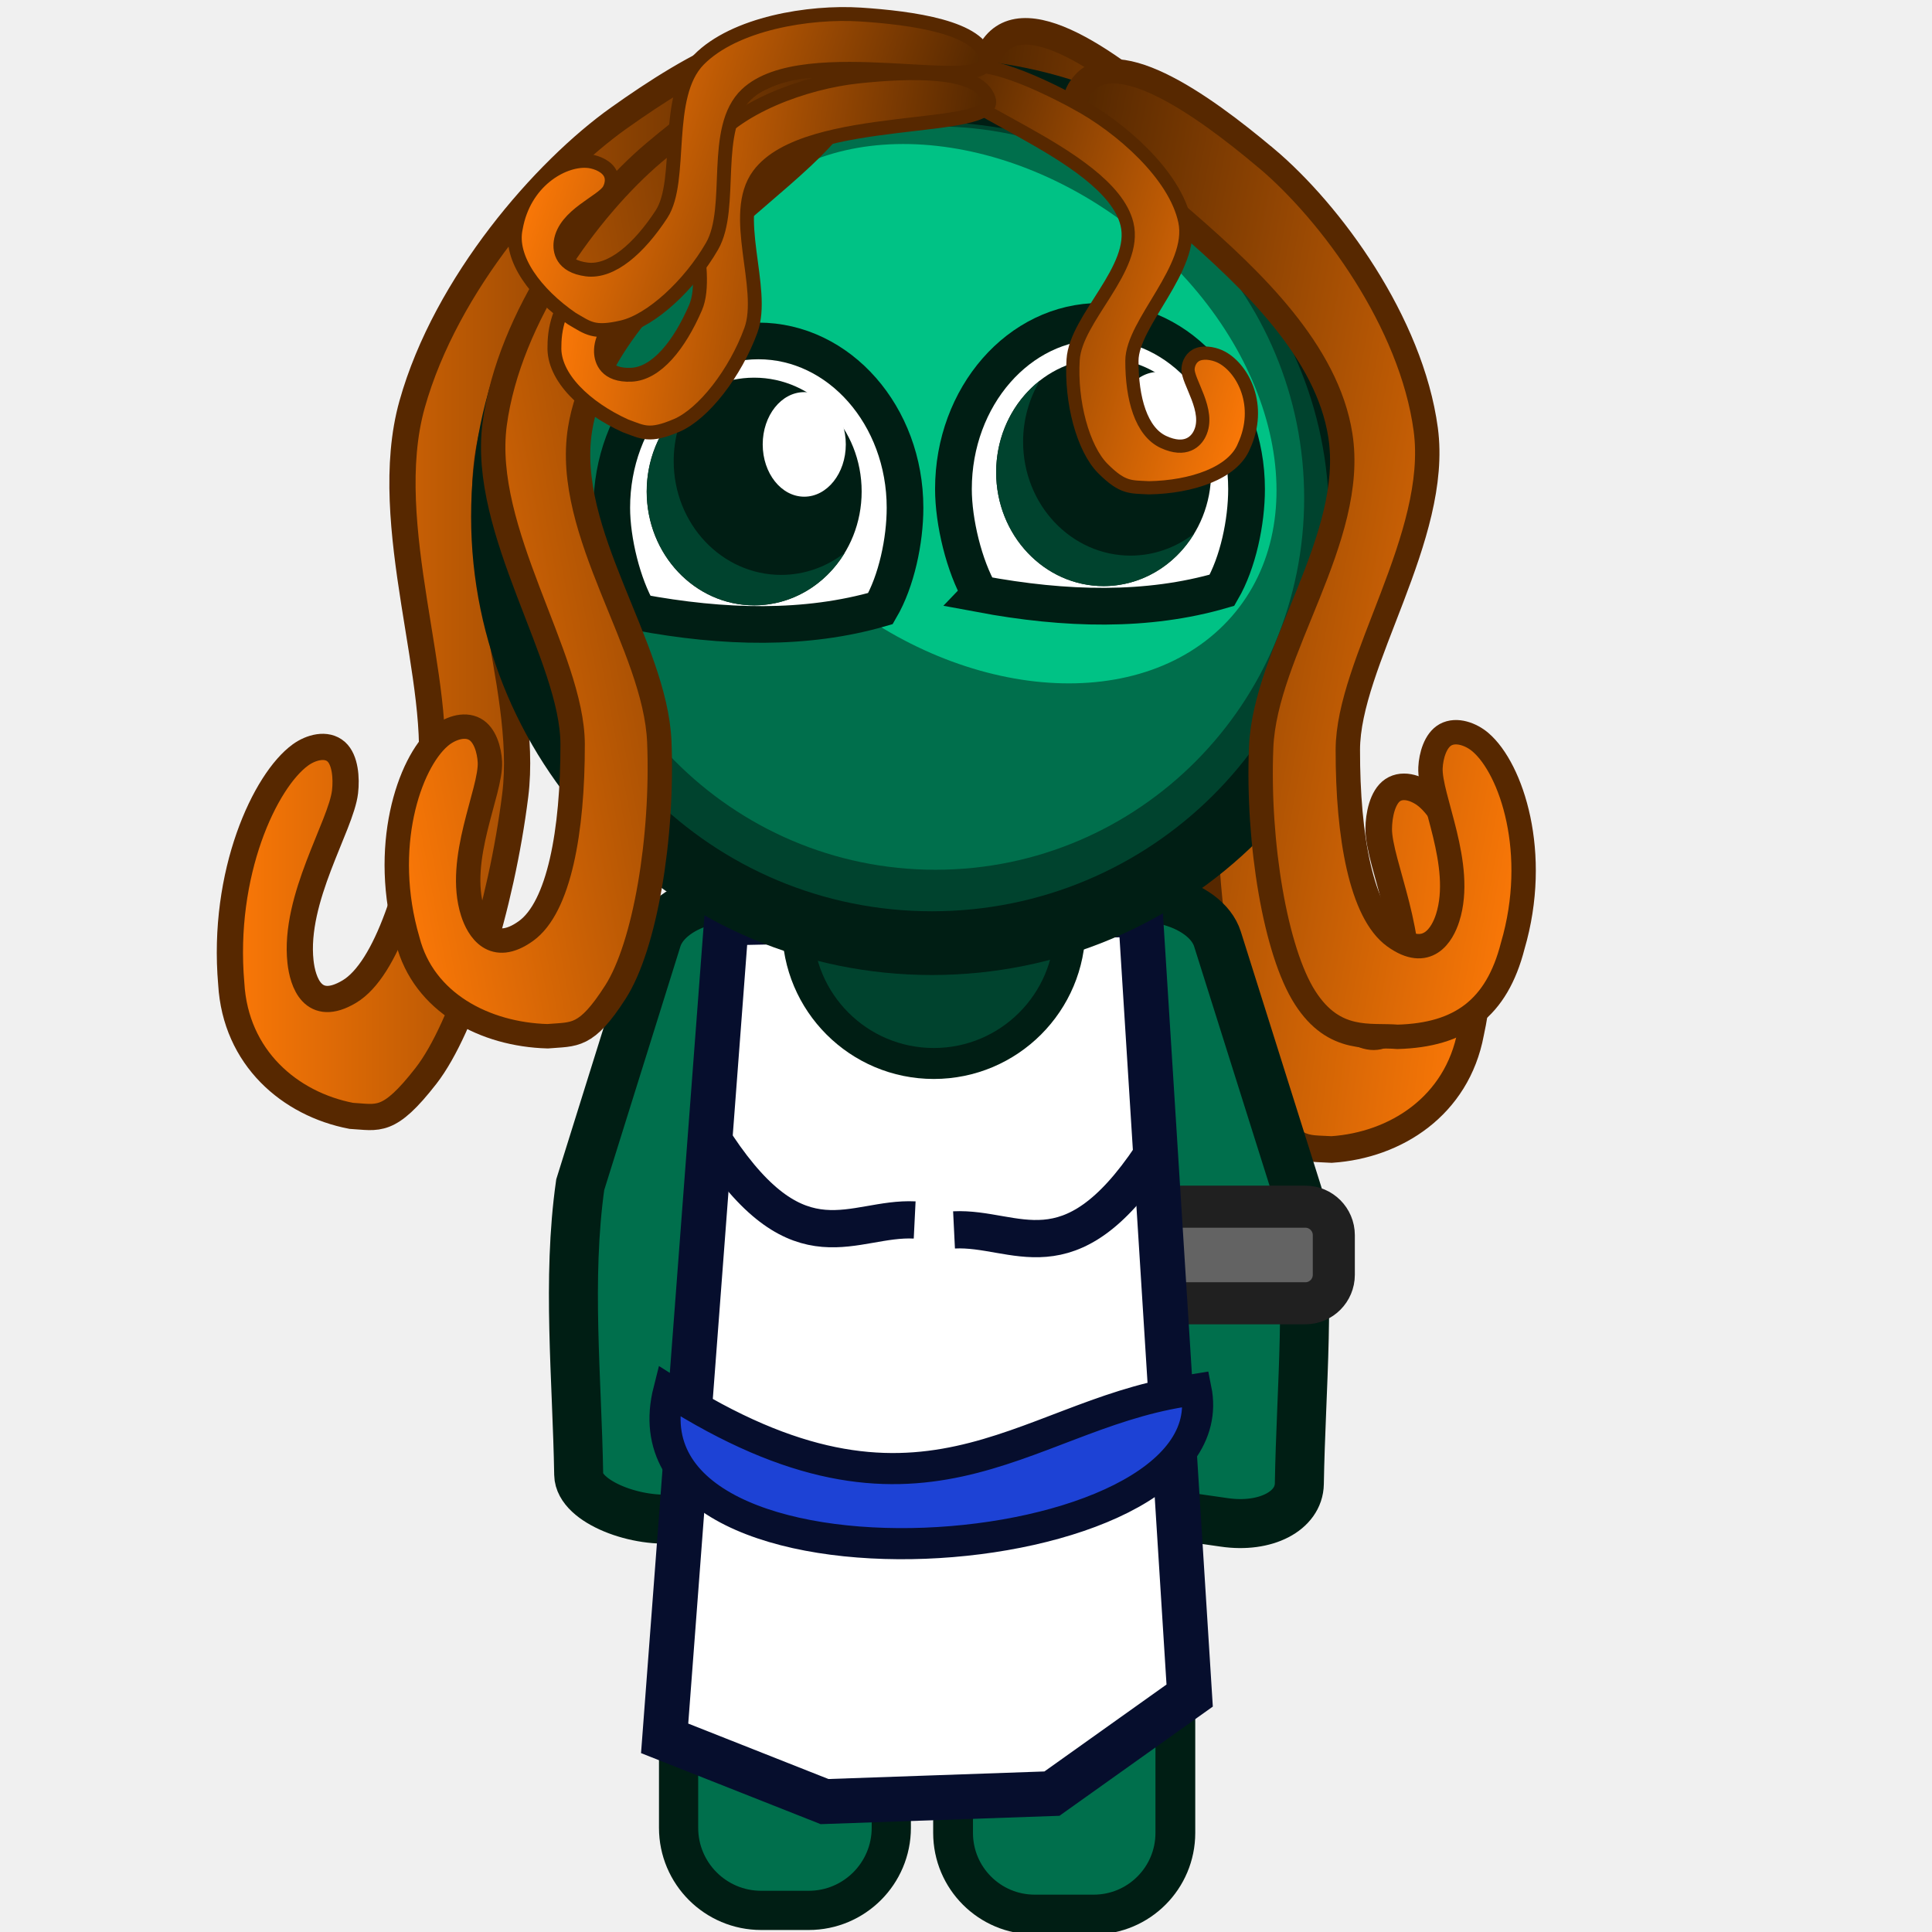
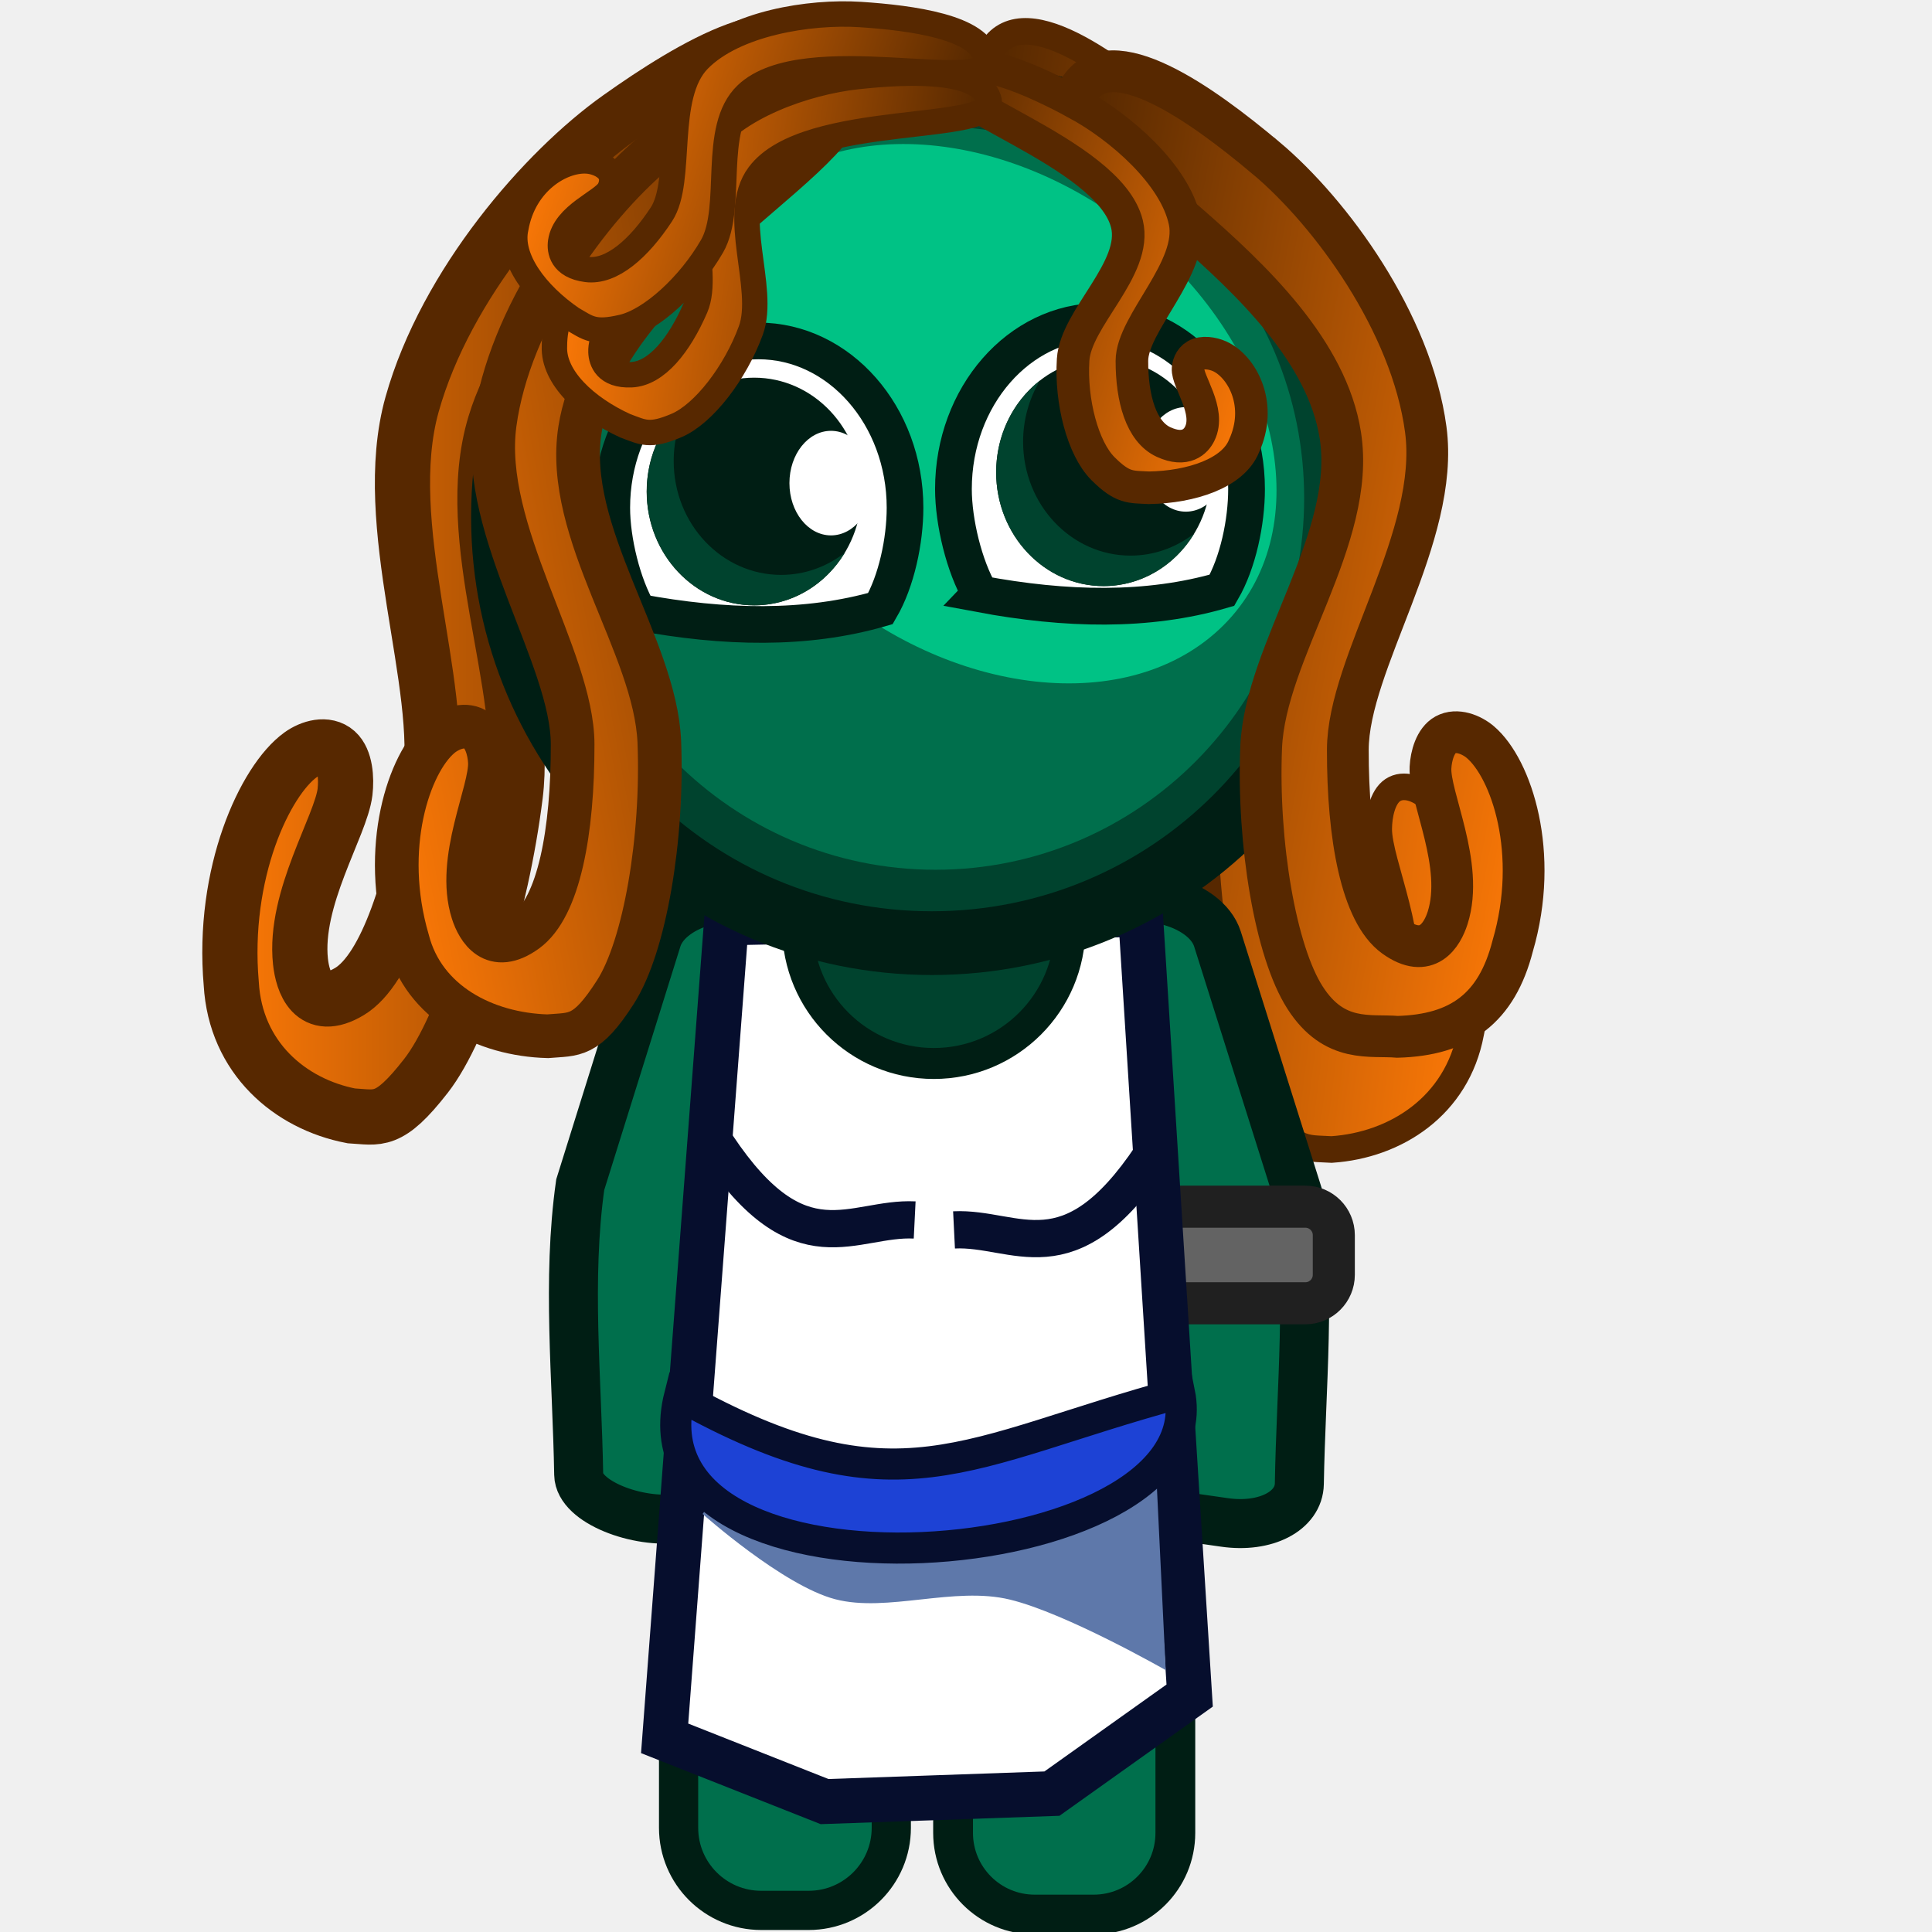
<svg xmlns="http://www.w3.org/2000/svg" xmlns:xlink="http://www.w3.org/1999/xlink" width="100" height="100" viewBox="0 0 26.458 26.458" version="1.1" id="svg5" xml:space="preserve">
  <defs id="defs2">
    <linearGradient id="linearGradient25">
      <stop style="stop-color:#ff7a07;stop-opacity:1;" offset="0" id="stop25" />
      <stop style="stop-color:#4f2500;stop-opacity:1;" offset="1" id="stop26" />
    </linearGradient>
    <linearGradient id="linearGradient13895">
      <stop style="stop-color:#000000;stop-opacity:1;" offset="0" id="stop13893" />
    </linearGradient>
    <filter style="color-interpolation-filters:sRGB;" id="filter14269" x="-0.312" y="-0.296" width="1.623" height="1.592">
      <feGaussianBlur stdDeviation="0.205" result="blur" id="feGaussianBlur14263" />
      <feComposite in="SourceGraphic" in2="blur" operator="in" result="composite1" id="feComposite14265" />
      <feComposite in="composite1" in2="composite1" operator="in" result="composite2" id="feComposite14267" />
    </filter>
    <linearGradient xlink:href="#linearGradient25" id="linearGradient26" x1="31.332" y1="17.465" x2="41.037" y2="17.465" gradientUnits="userSpaceOnUse" gradientTransform="matrix(0.8630595,0,0,0.9815775,-24.06081,-9.209315)" />
    <linearGradient xlink:href="#linearGradient25" id="linearGradient28" gradientUnits="userSpaceOnUse" gradientTransform="matrix(0.8556845,-0.1176413,0.1562352,0.8334166,-25.02299,-2.66728)" x1="31.332" y1="17.465" x2="41.037" y2="17.465" />
    <linearGradient xlink:href="#linearGradient25" id="linearGradient29" gradientUnits="userSpaceOnUse" gradientTransform="matrix(-0.8556845,-0.1176413,-0.1562352,0.8334166,51.32215,-2.590417)" x1="31.332" y1="17.465" x2="41.037" y2="17.465" />
    <linearGradient xlink:href="#linearGradient25" id="linearGradient30" gradientUnits="userSpaceOnUse" gradientTransform="matrix(-0.8810269,-0.1055513,-0.123513,0.9738849,50.79051,-5.025072)" x1="31.332" y1="17.465" x2="41.037" y2="17.465" />
    <linearGradient xlink:href="#linearGradient25" id="linearGradient31" gradientUnits="userSpaceOnUse" gradientTransform="matrix(-0.5811776,-0.05116711,-0.1061144,0.3624878,37.82335,-0.6518161)" x1="31.332" y1="17.465" x2="41.037" y2="17.465" />
    <linearGradient xlink:href="#linearGradient25" id="linearGradient32" gradientUnits="userSpaceOnUse" gradientTransform="matrix(0.5643045,0.185282,-0.05607569,0.4000243,-8.914278,-10.34722)" x1="31.332" y1="17.465" x2="41.037" y2="17.465" />
    <linearGradient xlink:href="#linearGradient25" id="linearGradient33" gradientUnits="userSpaceOnUse" gradientTransform="matrix(0.5241001,0.2794424,-0.1239424,0.3844506,-6.606401,-14.57521)" x1="31.332" y1="17.465" x2="41.037" y2="17.465" />
  </defs>
  <g id="layer1">
    <path style="fill:url(#linearGradient30);stroke:#572800;stroke-width:0.364;stroke-dasharray:none;stroke-opacity:1" d="m 16.216,1.737 c 0.94,0.835 2.131,2.538 2.396,4.235 0.266,1.696 -0.951,3.754 -0.901,5.138 0.05,1.384 0.289,2.586 0.765,2.947 0.476,0.361 0.67,-0.054 0.735,-0.325 0.205,-0.85 -0.332,-1.911 -0.33,-2.38 9.08e-4,-0.189 0.052,-0.437 0.191,-0.531 0.151,-0.102 0.363,-0.017 0.495,0.102 0.45,0.406 0.899,1.736 0.574,3.224 -0.187,1 -1.027,1.536 -1.904,1.595 -0.381,-0.024 -0.536,0.048 -0.977,-0.669 -0.441,-0.717 -0.762,-2.43 -0.765,-3.961 -0.003,-1.531 1.213,-3.374 0.923,-5.006 -0.469,-2.641 -4.346,-4.388 -3.87,-5.363 0.406,-0.831 1.727,0.159 2.667,0.995 z" id="path30" />
    <path id="path23" style="fill:#006f4c;fill-opacity:1;stroke:#001e14;stroke-width:0.671;stroke-miterlimit:4;stroke-dasharray:none;stroke-opacity:1" d="m 9.706,12.328 c -0.347,0.081 -0.628,0.278 -0.708,0.532 l -1.052,3.364 c -0.184,1.305 -0.043,2.653 -0.021,3.97 0.006,0.375 0.81,0.678 1.371,0.597 0.605,-0.064 0.887,-0.15 1.033,-0.826 0.117,-1.099 -0.254,-2.294 -0.009,-3.369 l 1.101,-3.49 c 0.116,-0.368 -0.237,-0.71 -0.792,-0.767 l -0.42,-0.043 c -0.173,-0.018 -0.345,-0.005 -0.503,0.032 z" />
    <path id="path22" style="fill:#006f4c;fill-opacity:1;stroke:#001e14;stroke-width:0.671;stroke-miterlimit:4;stroke-dasharray:none;stroke-opacity:1" d="m 15.965,12.328 c 0.347,0.081 0.628,0.278 0.708,0.532 l 1.1,3.489 c 0.184,1.305 0.043,2.653 0.021,3.97 -0.006,0.375 -0.464,0.611 -1.025,0.53 l -0.425,-0.061 c -0.561,-0.081 -1.008,-0.449 -1.002,-0.823 -0.117,-1.099 0.254,-2.294 0.009,-3.369 l -1.101,-3.49 c -0.116,-0.368 0.237,-0.71 0.792,-0.767 l 0.42,-0.043 c 0.173,-0.018 0.345,-0.005 0.503,0.032 z" />
    <rect style="fill:#636363;fill-opacity:1;stroke:#202020;stroke-width:0.576;stroke-opacity:1" id="rect22" width="2.95" height="1.323" x="-18.266" y="16.525" ry="0.39" transform="scale(-1,1)" />
-     <path style="fill:url(#linearGradient26);stroke:#572800;stroke-width:0.359;stroke-dasharray:none;stroke-opacity:1" d="M 8.474,1.617 C 7.465,2.334 6.108,3.883 5.644,5.536 5.18,7.188 6.102,9.376 5.884,10.744 5.666,12.112 5.289,13.277 4.785,13.579 4.282,13.88 4.145,13.445 4.115,13.169 c -0.094,-0.868 0.555,-1.858 0.61,-2.324 0.022,-0.188 0.003,-0.44 -0.12,-0.55 -0.134,-0.12 -0.348,-0.06 -0.49,0.043 -0.484,0.35 -1.08,1.617 -0.948,3.133 0.058,1.015 0.803,1.648 1.642,1.81 0.371,0.021 0.512,0.111 1.025,-0.548 C 6.347,14.073 6.866,12.411 7.056,10.891 7.246,9.371 6.299,7.397 6.778,5.811 7.554,3.244 11.509,1.971 11.169,0.946 10.879,0.073 9.483,0.899 8.474,1.617 Z" id="path17" />
+     <path style="fill:url(#linearGradient26);stroke:#572800;stroke-width:0.756;stroke-dasharray:none;stroke-opacity:1" d="M 8.474,1.617 C 7.465,2.334 6.108,3.883 5.644,5.536 5.18,7.188 6.102,9.376 5.884,10.744 5.666,12.112 5.289,13.277 4.785,13.579 4.282,13.88 4.145,13.445 4.115,13.169 c -0.094,-0.868 0.555,-1.858 0.61,-2.324 0.022,-0.188 0.003,-0.44 -0.12,-0.55 -0.134,-0.12 -0.348,-0.06 -0.49,0.043 -0.484,0.35 -1.08,1.617 -0.948,3.133 0.058,1.015 0.803,1.648 1.642,1.81 0.371,0.021 0.512,0.111 1.025,-0.548 C 6.347,14.073 6.866,12.411 7.056,10.891 7.246,9.371 6.299,7.397 6.778,5.811 7.554,3.244 11.509,1.971 11.169,0.946 10.879,0.073 9.483,0.899 8.474,1.617 Z" id="path17" />
    <rect style="fill:#006f4c;fill-opacity:1;stroke:#001e14;stroke-width:0.537;stroke-opacity:1" id="rect46" width="2.913" height="6.427" x="9.293" y="19.735" ry="1.131" />
    <rect style="fill:#006f4c;fill-opacity:1;stroke:#001e14;stroke-width:0.545;stroke-opacity:1" id="rect47" width="3.044" height="6.352" x="13.052" y="19.867" ry="1.118" />
    <path id="rect9738" style="fill:#ffffff;fill-opacity:1;stroke:#060e2d;stroke-width:0.614;stroke-miterlimit:4;stroke-dasharray:none;stroke-opacity:1" d="m 9.947,12.639 -0.845,11.167 2.19,0.866 3.114,-0.109 1.886,-1.343 -0.673,-10.697 z" />
    <ellipse style="fill:#00432e;fill-opacity:1;stroke:#001e14;stroke-width:0.424;stroke-miterlimit:4;stroke-dasharray:none;stroke-opacity:1" id="path11105" cx="12.788" cy="12.699" rx="1.865" ry="1.865" />
    <ellipse style="fill:#00432e;fill-opacity:1;stroke:#001e14;stroke-width:0.873;stroke-miterlimit:4;stroke-dasharray:none;stroke-opacity:1" id="ellipse3" cx="12.762" cy="7.076" rx="5.874" ry="5.84" />
    <ellipse style="fill:#006f4c;fill-opacity:1;stroke:none;stroke-width:0.303;stroke-miterlimit:4;stroke-dasharray:none;stroke-opacity:1" id="ellipse4" cx="12.811" cy="6.821" rx="5.049" ry="5.09" />
    <ellipse style="fill:#00c285;fill-opacity:1;stroke:none;stroke-width:0.898;stroke-dasharray:none;stroke-opacity:1" id="ellipse8" cx="5.283" cy="13.206" rx="3.255" ry="4.343" transform="matrix(0.7525926,-0.6584864,0.7214877,0.6924272,0,0)" />
    <path id="path12" style="fill:#ffffff;fill-opacity:1;stroke:#001e14;stroke-width:0.502;stroke-miterlimit:4;stroke-dasharray:none;stroke-opacity:1" d="M 8.745,8.384 C 8.525,8.009 8.378,7.405 8.378,6.954 8.378,5.692 9.277,4.669 10.386,4.669 c 1.109,1.5e-5 2.008,1.023 2.008,2.285 -5e-6,0.451 -0.117,1.005 -0.336,1.38 -1.019,0.295 -2.141,0.269 -3.313,0.05 z" />
    <ellipse style="fill:#001e14;fill-opacity:1;stroke:none;stroke-width:1.415" id="ellipse31" cx="10.328" cy="6.731" rx="1.472" ry="1.559" />
    <path id="path36" style="fill:#00432e;fill-opacity:1;stroke:none;stroke-width:1.415" d="M 9.457,5.475 A 1.472,1.559 0 0 0 8.857,6.731 1.472,1.559 0 0 0 10.329,8.29 1.472,1.559 0 0 0 11.569,7.57 1.472,1.559 0 0 1 10.698,7.873 1.472,1.559 0 0 1 9.226,6.313 1.472,1.559 0 0 1 9.457,5.475 Z" />
-     <ellipse style="fill:#ffffff;fill-opacity:1;stroke:none;stroke-width:0.597" id="ellipse36" cx="11.014" cy="6.086" rx="0.569" ry="0.716" />
+     <ellipse style="fill:#ffffff;fill-opacity:1;stroke:none;stroke-width:0.597" id="ellipse36" cx="11.38" cy="6.616" rx="0.569" ry="0.716" />
    <path id="path42" style="fill:#ffffff;fill-opacity:1;stroke:#001e14;stroke-width:0.503;stroke-miterlimit:4;stroke-dasharray:none;stroke-opacity:1" d="M 13.424,8.133 C 13.204,7.756 13.057,7.149 13.057,6.697 c 9.7e-5,-1.268 0.899,-2.296 2.007,-2.296 1.109,1.5e-5 2.007,1.028 2.007,2.296 -6e-6,0.453 -0.117,1.009 -0.336,1.386 -1.019,0.297 -2.141,0.27 -3.312,0.051 z" />
    <ellipse style="fill:#001e14;fill-opacity:1;stroke:none;stroke-width:1.415" id="ellipse42" cx="15.114" cy="6.467" rx="1.472" ry="1.559" />
    <path id="path43" style="fill:#00432e;fill-opacity:1;stroke:none;stroke-width:1.415" d="M 14.242,5.211 A 1.472,1.559 0 0 0 13.642,6.467 1.472,1.559 0 0 0 15.114,8.027 1.472,1.559 0 0 0 16.354,7.306 1.472,1.559 0 0 1 15.483,7.609 1.472,1.559 0 0 1 14.011,6.049 1.472,1.559 0 0 1 14.242,5.211 Z" />
-     <ellipse style="fill:#ffffff;fill-opacity:1;stroke:none;stroke-width:0.597" id="ellipse43" cx="15.864" cy="5.809" rx="0.569" ry="0.716" />
-     <path id="path1" style="fill:#1d42d5;fill-opacity:1;stroke:#060e2d;stroke-width:0.426;stroke-opacity:1" d="m 16.188,19.057 c -2.217,0.358 -3.577,2.19 -7.03,-0.012 -0.781,3.081 7.729,2.496 7.221,-0.019 z" />
-     <path style="fill:url(#linearGradient28);stroke:#572800;stroke-width:0.334;stroke-dasharray:none;stroke-opacity:1" d="M 8.957,2.09 C 8.071,2.837 6.972,4.337 6.775,5.803 6.578,7.27 7.84,9.001 7.842,10.192 7.844,11.384 7.655,12.424 7.204,12.749 6.753,13.074 6.548,12.723 6.474,12.492 6.243,11.768 6.728,10.839 6.709,10.436 6.701,10.273 6.642,10.062 6.503,9.986 6.351,9.902 6.148,9.982 6.024,10.089 c -0.424,0.363 -0.813,1.52 -0.441,2.789 0.219,0.854 1.058,1.289 1.916,1.313 0.371,-0.032 0.525,0.025 0.929,-0.605 0.404,-0.63 0.654,-2.112 0.601,-3.428 C 8.974,8.841 7.72,7.294 7.943,5.882 8.304,3.597 12.022,1.977 11.522,1.153 11.096,0.451 9.843,1.343 8.957,2.09 Z" id="path28" />
-     <path style="fill:url(#linearGradient29);stroke:#572800;stroke-width:0.334;stroke-dasharray:none;stroke-opacity:1" d="m 17.342,2.167 c 0.886,0.747 1.986,2.247 2.183,3.713 0.197,1.466 -1.066,3.198 -1.067,4.389 -0.002,1.191 0.187,2.232 0.638,2.557 0.451,0.325 0.656,-0.026 0.729,-0.257 0.231,-0.724 -0.254,-1.653 -0.235,-2.056 0.008,-0.163 0.067,-0.374 0.206,-0.451 0.151,-0.083 0.355,-0.004 0.479,0.103 0.424,0.363 0.813,1.52 0.441,2.789 -0.219,0.854 -0.719,1.221 -1.576,1.245 -0.371,-0.032 -0.865,0.093 -1.268,-0.537 -0.404,-0.63 -0.654,-2.112 -0.601,-3.428 0.054,-1.316 1.307,-2.863 1.084,-4.275 -0.36,-2.285 -4.079,-3.905 -3.579,-4.728 0.426,-0.702 1.679,0.19 2.565,0.936 z" id="path29" />
-     <path style="fill:url(#linearGradient31);stroke:#572800;stroke-width:0.181;stroke-dasharray:none;stroke-opacity:1" d="m 14.744,1.417 c 0.602,0.325 1.349,0.977 1.482,1.615 0.134,0.638 -0.724,1.391 -0.725,1.909 -0.001,0.518 0.127,0.971 0.433,1.112 0.306,0.141 0.446,-0.011 0.495,-0.112 0.157,-0.315 -0.173,-0.719 -0.159,-0.894 0.005,-0.071 0.045,-0.163 0.14,-0.196 0.103,-0.036 0.241,-0.002 0.326,0.045 0.288,0.158 0.553,0.661 0.3,1.213 -0.149,0.371 -0.719,0.561 -1.301,0.571 -0.252,-0.014 -0.357,0.011 -0.631,-0.263 -0.274,-0.274 -0.444,-0.919 -0.408,-1.491 0.036,-0.573 0.888,-1.245 0.737,-1.86 -0.245,-0.994 -2.77,-1.698 -2.431,-2.057 0.289,-0.305 1.14,0.083 1.742,0.407 z" id="path31" />
-     <path style="fill:url(#linearGradient32);stroke:#572800;stroke-width:0.19;stroke-dasharray:none;stroke-opacity:1" d="M 11.74,1.049 C 11.039,1.125 10.063,1.465 9.665,2.039 9.268,2.613 9.746,3.702 9.525,4.213 9.304,4.724 8.991,5.117 8.645,5.132 8.299,5.147 8.234,4.94 8.23,4.821 8.218,4.448 8.699,4.183 8.762,4.005 8.787,3.933 8.789,3.827 8.715,3.756 8.634,3.678 8.491,3.656 8.392,3.668 8.055,3.706 7.593,4.095 7.593,4.741 7.573,5.167 8.024,5.585 8.563,5.831 8.804,5.919 8.891,5.986 9.264,5.827 9.637,5.669 10.072,5.103 10.283,4.524 10.494,3.946 9.987,2.938 10.392,2.394 11.045,1.515 13.704,1.845 13.54,1.355 13.401,0.937 12.441,0.974 11.74,1.049 Z" id="path32" />
-     <path style="fill:url(#linearGradient33);stroke:#572800;stroke-width:0.19;stroke-dasharray:none;stroke-opacity:1" d="M 11.784,0.199 C 11.08,0.154 10.06,0.321 9.57,0.818 9.08,1.315 9.363,2.47 9.058,2.935 8.753,3.401 8.377,3.735 8.033,3.69 7.69,3.645 7.661,3.43 7.678,3.312 7.731,2.942 8.25,2.764 8.342,2.6 8.379,2.533 8.4,2.428 8.339,2.346 8.273,2.256 8.135,2.209 8.036,2.204 7.698,2.184 7.176,2.487 7.064,3.124 c -0.093,0.416 0.28,0.905 0.768,1.24 0.222,0.128 0.297,0.209 0.691,0.117 0.395,-0.092 0.92,-0.575 1.228,-1.109 0.307,-0.534 -0.019,-1.614 0.473,-2.08 0.795,-0.754 3.357,0.028 3.281,-0.483 -0.066,-0.436 -1.018,-0.564 -1.721,-0.61 z" id="path33" />
+     <ellipse style="fill:#ffffff;fill-opacity:1;stroke:none;stroke-width:0.597" id="ellipse43" cx="16.24" cy="6.291" rx="0.569" ry="0.716" />
+     <path style="fill:#5e78aa;stroke-width:0.572;stroke-linecap:round;stroke-dasharray:none;fill-opacity:1" d="m 9.622,20.733 c 0,0 1.101,0.982 1.816,1.168 0.715,0.186 1.627,-0.181 2.393,0.005 0.773,0.188 2.133,0.966 2.133,0.966 l -0.13,-2.695 -5.938,0.173 z" id="path2" />
+     <path id="path1" style="fill:#1d42d5;fill-opacity:1;stroke:#060e2d;stroke-width:0.426;stroke-opacity:1" d="m 9.307,19.113 c -0.781,3.081 7.355,2.479 6.847,-0.036 -2.945,0.796 -3.868,1.701 -6.847,0.036 z" />
+     <path style="fill:url(#linearGradient28);stroke:#572800;stroke-width:0.598;stroke-dasharray:none;stroke-opacity:1" d="M 8.957,2.09 C 8.071,2.837 6.972,4.337 6.775,5.803 6.578,7.27 7.84,9.001 7.842,10.192 7.844,11.384 7.655,12.424 7.204,12.749 6.753,13.074 6.548,12.723 6.474,12.492 6.243,11.768 6.728,10.839 6.709,10.436 6.701,10.273 6.642,10.062 6.503,9.986 6.351,9.902 6.148,9.982 6.024,10.089 c -0.424,0.363 -0.813,1.52 -0.441,2.789 0.219,0.854 1.058,1.289 1.916,1.313 0.371,-0.032 0.525,0.025 0.929,-0.605 0.404,-0.63 0.654,-2.112 0.601,-3.428 C 8.974,8.841 7.72,7.294 7.943,5.882 8.304,3.597 12.022,1.977 11.522,1.153 11.096,0.451 9.843,1.343 8.957,2.09 Z" id="path28" />
+     <path style="fill:url(#linearGradient29);stroke:#572800;stroke-width:0.572;stroke-dasharray:none;stroke-opacity:1" d="m 17.342,2.167 c 0.886,0.747 1.986,2.247 2.183,3.713 0.197,1.466 -1.066,3.198 -1.067,4.389 -0.002,1.191 0.187,2.232 0.638,2.557 0.451,0.325 0.656,-0.026 0.729,-0.257 0.231,-0.724 -0.254,-1.653 -0.235,-2.056 0.008,-0.163 0.067,-0.374 0.206,-0.451 0.151,-0.083 0.355,-0.004 0.479,0.103 0.424,0.363 0.813,1.52 0.441,2.789 -0.219,0.854 -0.719,1.221 -1.576,1.245 -0.371,-0.032 -0.865,0.093 -1.268,-0.537 -0.404,-0.63 -0.654,-2.112 -0.601,-3.428 0.054,-1.316 1.307,-2.863 1.084,-4.275 -0.36,-2.285 -4.079,-3.905 -3.579,-4.728 0.426,-0.702 1.679,0.19 2.565,0.936 z" id="path29" />
+     <path style="fill:url(#linearGradient31);stroke:#572800;stroke-width:0.446;stroke-dasharray:none;stroke-opacity:1" d="m 14.744,1.417 c 0.602,0.325 1.349,0.977 1.482,1.615 0.134,0.638 -0.724,1.391 -0.725,1.909 -0.001,0.518 0.127,0.971 0.433,1.112 0.306,0.141 0.446,-0.011 0.495,-0.112 0.157,-0.315 -0.173,-0.719 -0.159,-0.894 0.005,-0.071 0.045,-0.163 0.14,-0.196 0.103,-0.036 0.241,-0.002 0.326,0.045 0.288,0.158 0.553,0.661 0.3,1.213 -0.149,0.371 -0.719,0.561 -1.301,0.571 -0.252,-0.014 -0.357,0.011 -0.631,-0.263 -0.274,-0.274 -0.444,-0.919 -0.408,-1.491 0.036,-0.573 0.888,-1.245 0.737,-1.86 -0.245,-0.994 -2.77,-1.698 -2.431,-2.057 0.289,-0.305 1.14,0.083 1.742,0.407 z" id="path31" />
+     <path style="fill:url(#linearGradient32);stroke:#572800;stroke-width:0.348;stroke-dasharray:none;stroke-opacity:1" d="M 11.74,1.049 C 11.039,1.125 10.063,1.465 9.665,2.039 9.268,2.613 9.746,3.702 9.525,4.213 9.304,4.724 8.991,5.117 8.645,5.132 8.299,5.147 8.234,4.94 8.23,4.821 8.218,4.448 8.699,4.183 8.762,4.005 8.787,3.933 8.789,3.827 8.715,3.756 8.634,3.678 8.491,3.656 8.392,3.668 8.055,3.706 7.593,4.095 7.593,4.741 7.573,5.167 8.024,5.585 8.563,5.831 8.804,5.919 8.891,5.986 9.264,5.827 9.637,5.669 10.072,5.103 10.283,4.524 10.494,3.946 9.987,2.938 10.392,2.394 11.045,1.515 13.704,1.845 13.54,1.355 13.401,0.937 12.441,0.974 11.74,1.049 Z" id="path32" />
+     <path style="fill:url(#linearGradient33);stroke:#572800;stroke-width:0.348;stroke-dasharray:none;stroke-opacity:1" d="M 11.784,0.199 C 11.08,0.154 10.06,0.321 9.57,0.818 9.08,1.315 9.363,2.47 9.058,2.935 8.753,3.401 8.377,3.735 8.033,3.69 7.69,3.645 7.661,3.43 7.678,3.312 7.731,2.942 8.25,2.764 8.342,2.6 8.379,2.533 8.4,2.428 8.339,2.346 8.273,2.256 8.135,2.209 8.036,2.204 7.698,2.184 7.176,2.487 7.064,3.124 c -0.093,0.416 0.28,0.905 0.768,1.24 0.222,0.128 0.297,0.209 0.691,0.117 0.395,-0.092 0.92,-0.575 1.228,-1.109 0.307,-0.534 -0.019,-1.614 0.473,-2.08 0.795,-0.754 3.357,0.028 3.281,-0.483 -0.066,-0.436 -1.018,-0.564 -1.721,-0.61 z" id="path33" />
    <path style="fill:none;fill-opacity:1;stroke:#060e2d;stroke-width:0.51;stroke-dasharray:none;stroke-opacity:1" d="m 9.822,15.691 c 1.136,1.702 1.854,0.974 2.704,1.016" id="path38" />
    <path style="fill:none;fill-opacity:1;stroke:#060e2d;stroke-width:0.51;stroke-dasharray:none;stroke-opacity:1" d="m 15.769,15.827 c -1.136,1.702 -1.854,0.974 -2.704,1.016" id="path39" />
  </g>
</svg>
